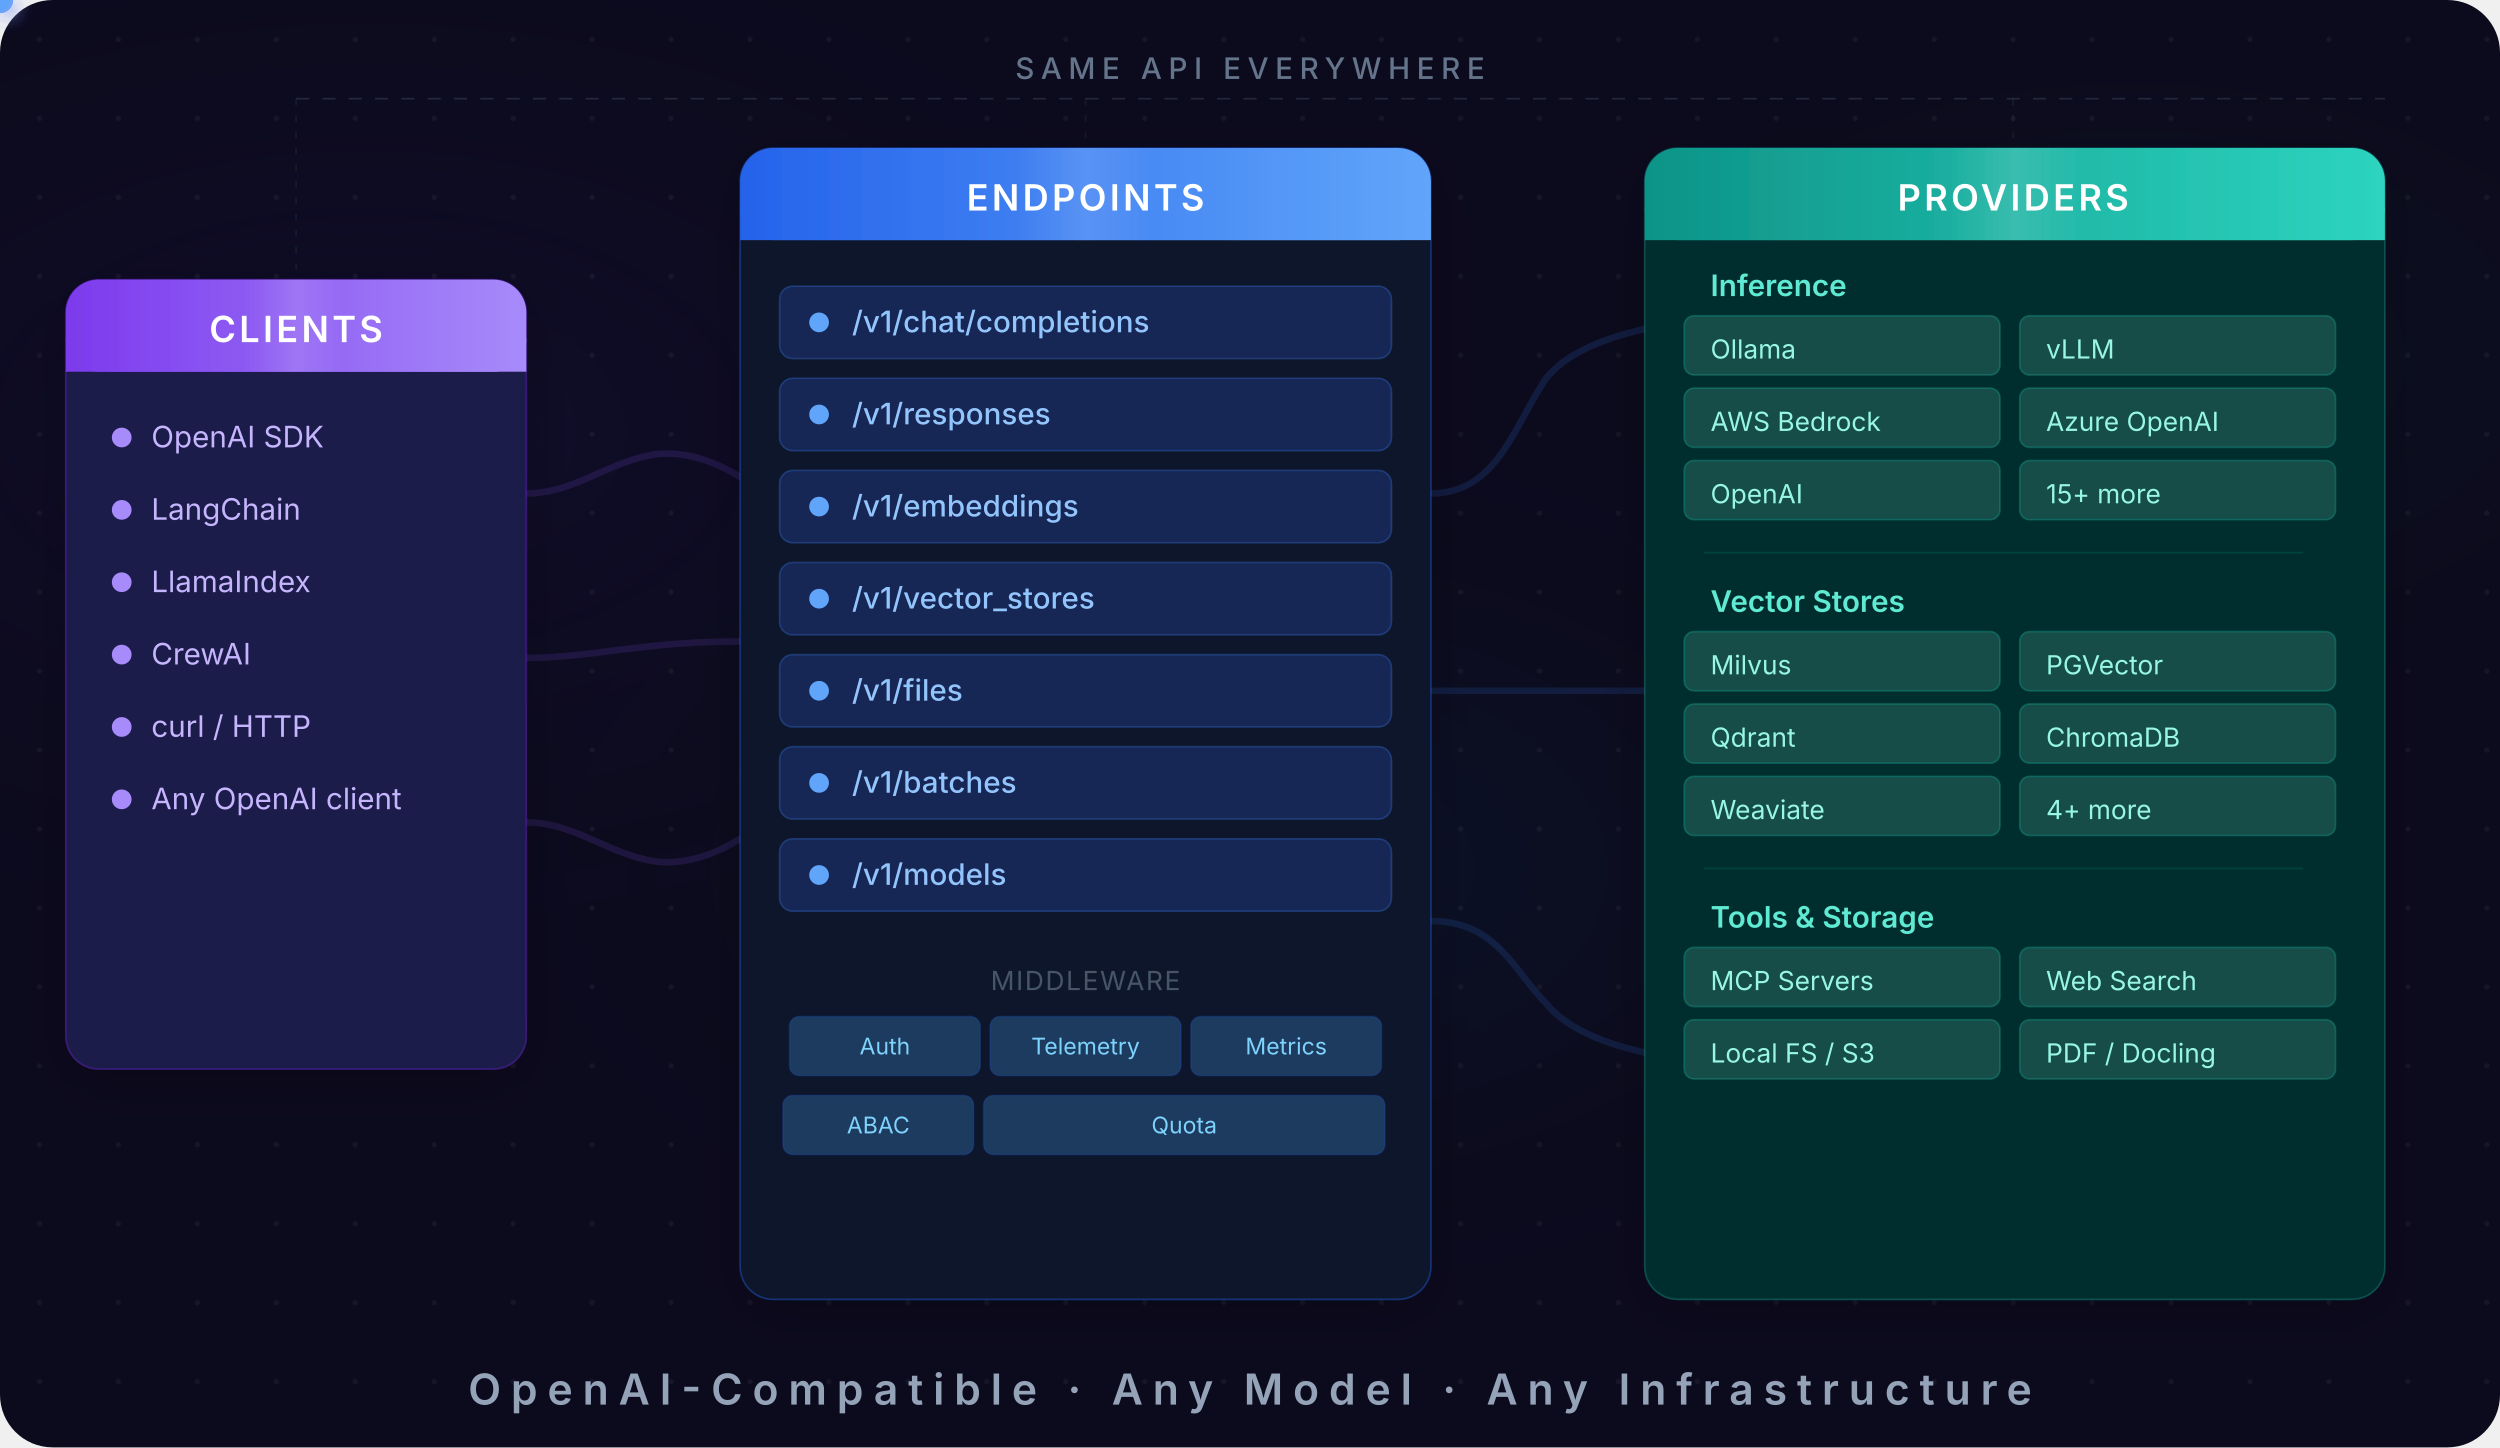
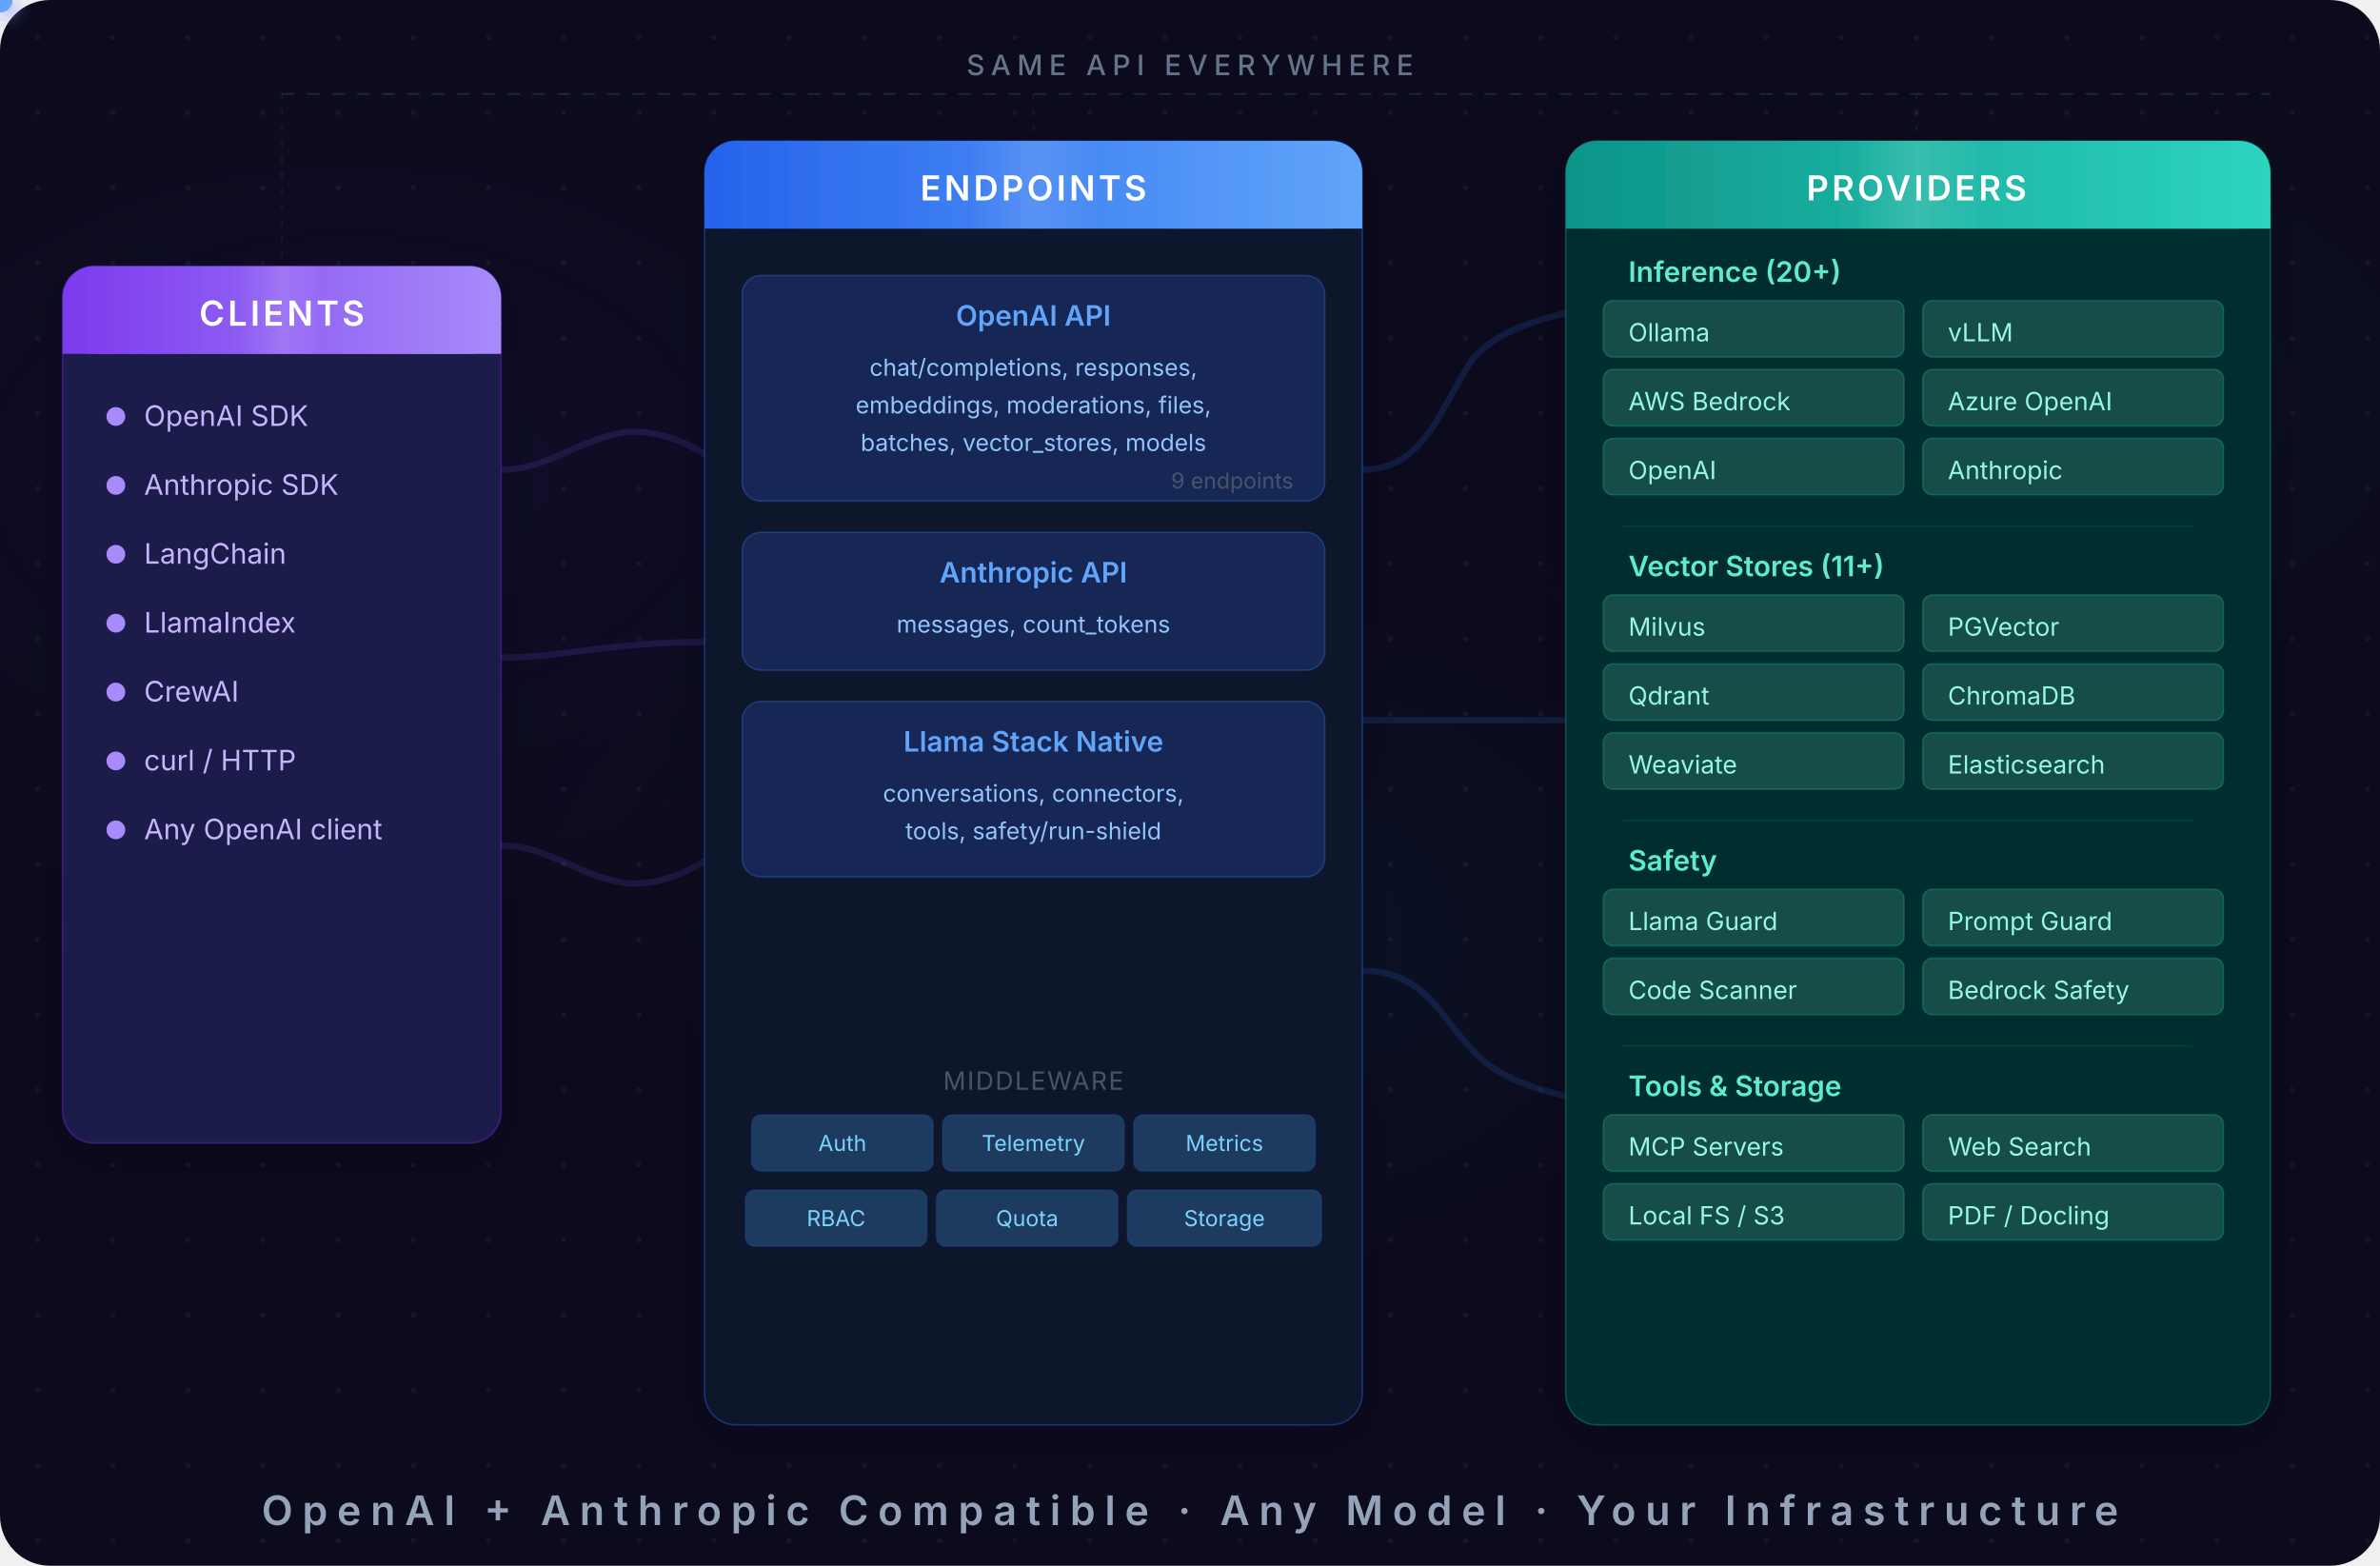
- <svg xmlns="http://www.w3.org/2000/svg" viewBox="0 0 760 440" font-family="'Inter','SF Pro Display',-apple-system,BlinkMacSystemFont,'Segoe UI',Roboto,sans-serif">
+ <svg xmlns="http://www.w3.org/2000/svg" viewBox="0 0 760 500" font-family="'Inter','SF Pro Display',-apple-system,BlinkMacSystemFont,'Segoe UI',Roboto,sans-serif">
  <defs>
    <filter id="glow-soft" x="-200%" y="-200%" width="500%" height="500%">
      <feGaussianBlur stdDeviation="12" result="b" />
      <feMerge>
        <feMergeNode in="b" />
        <feMergeNode in="SourceGraphic" />
      </feMerge>
    </filter>
    <filter id="card-shadow">
      <feDropShadow dx="0" dy="4" stdDeviation="8" flood-color="#000" flood-opacity="0.2" />
    </filter>
    <filter id="dot-glow" filterUnits="objectBoundingBox" x="-300%" y="-300%" width="700%" height="700%">
      <feGaussianBlur stdDeviation="3" result="b" />
      <feMerge>
        <feMergeNode in="b" />
        <feMergeNode in="SourceGraphic" />
      </feMerge>
    </filter>
    <radialGradient id="aurora1" cx="15%" cy="30%" r="40%">
      <stop offset="0%" stop-color="#4f46e5" stop-opacity="0.08" />
      <stop offset="100%" stop-color="transparent" />
    </radialGradient>
    <radialGradient id="aurora2" cx="50%" cy="60%" r="35%">
      <stop offset="0%" stop-color="#0ea5e9" stop-opacity="0.06" />
      <stop offset="100%" stop-color="transparent" />
    </radialGradient>
    <radialGradient id="aurora3" cx="85%" cy="25%" r="30%">
      <stop offset="0%" stop-color="#14b8a6" stop-opacity="0.06" />
      <stop offset="100%" stop-color="transparent" />
    </radialGradient>
    <linearGradient id="shimmer" x1="0" y1="0" x2="1" y2="0">
      <stop offset="0%" stop-color="#fff" stop-opacity="0" />
      <stop offset="40%" stop-color="#fff" stop-opacity="0" />
      <stop offset="50%" stop-color="#fff" stop-opacity="0.12" />
      <stop offset="60%" stop-color="#fff" stop-opacity="0" />
      <stop offset="100%" stop-color="#fff" stop-opacity="0" />
      <animate attributeName="x1" values="-1;2" dur="4s" repeatCount="indefinite" />
      <animate attributeName="x2" values="0;3" dur="4s" repeatCount="indefinite" />
    </linearGradient>
    <linearGradient id="purple-grad" x1="0" y1="0" x2="1" y2="0">
      <stop offset="0%" stop-color="#7c3aed" />
      <stop offset="100%" stop-color="#a78bfa" />
    </linearGradient>
    <linearGradient id="blue-grad" x1="0" y1="0" x2="1" y2="0">
      <stop offset="0%" stop-color="#2563eb" />
      <stop offset="100%" stop-color="#60a5fa" />
    </linearGradient>
    <linearGradient id="teal-grad" x1="0" y1="0" x2="1" y2="0">
      <stop offset="0%" stop-color="#0d9488" />
      <stop offset="100%" stop-color="#2dd4bf" />
    </linearGradient>
  </defs>
-   <rect width="760" height="440" rx="16" fill="#0c0a1d" />
-   <rect width="760" height="440" rx="16" fill="url(#aurora1)" />
-   <rect width="760" height="440" rx="16" fill="url(#aurora2)" />
-   <rect width="760" height="440" rx="16" fill="url(#aurora3)" />
+   <rect width="760" height="500" rx="16" fill="#0c0a1d" />
+   <rect width="760" height="500" rx="16" fill="url(#aurora1)" />
+   <rect width="760" height="500" rx="16" fill="url(#aurora2)" />
+   <rect width="760" height="500" rx="16" fill="url(#aurora3)" />
  <g opacity="0.05">
    <pattern id="dots" width="24" height="24" patternUnits="userSpaceOnUse">
      <circle cx="12" cy="12" r="0.8" fill="#fff" />
    </pattern>
-     <rect width="760" height="440" fill="url(#dots)" />
+     <rect width="760" height="500" fill="url(#dots)" />
  </g>
  <line x1="90" y1="30" x2="725" y2="30" stroke="#475569" stroke-width="0.5" stroke-opacity="0.4" stroke-dasharray="4,4" />
  <text x="380" y="24" text-anchor="middle" fill="#64748b" font-size="9" font-weight="500" letter-spacing="2">SAME API EVERYWHERE</text>
  <line x1="90" y1="30" x2="90" y2="85" stroke="#475569" stroke-width="0.5" stroke-opacity="0.2" stroke-dasharray="2,3" />
  <line x1="330" y1="30" x2="330" y2="45" stroke="#475569" stroke-width="0.5" stroke-opacity="0.2" stroke-dasharray="2,3" />
  <line x1="612" y1="30" x2="612" y2="45" stroke="#475569" stroke-width="0.5" stroke-opacity="0.2" stroke-dasharray="2,3" />
  <path d="M160,150 C175,150 185,140 200,138 Q212,137 225,145" stroke="#8b5cf6" stroke-width="2" stroke-opacity="0.15" fill="none" stroke-linecap="round" />
-   <path d="M160,200 C180,200 195,195 225,195" stroke="#8b5cf6" stroke-width="2" stroke-opacity="0.15" fill="none" stroke-linecap="round" />
-   <path d="M160,250 C175,250 185,260 200,262 Q212,263 225,255" stroke="#8b5cf6" stroke-width="2" stroke-opacity="0.15" fill="none" stroke-linecap="round" />
+   <path d="M160,210 C180,210 195,205 225,205" stroke="#8b5cf6" stroke-width="2" stroke-opacity="0.15" fill="none" stroke-linecap="round" />
+   <path d="M160,270 C175,270 185,280 200,282 Q212,283 225,275" stroke="#8b5cf6" stroke-width="2" stroke-opacity="0.15" fill="none" stroke-linecap="round" />
  <path d="M435,150 C455,150 460,130 470,115 Q478,105 500,100" stroke="#3b82f6" stroke-width="2" stroke-opacity="0.15" fill="none" stroke-linecap="round" />
-   <path d="M435,210 C458,210 470,210 500,210" stroke="#3b82f6" stroke-width="2" stroke-opacity="0.15" fill="none" stroke-linecap="round" />
-   <path d="M435,280 C455,280 460,295 470,305 Q478,315 500,320" stroke="#3b82f6" stroke-width="2" stroke-opacity="0.15" fill="none" stroke-linecap="round" />
+   <path d="M435,230 C458,230 470,230 500,230" stroke="#3b82f6" stroke-width="2" stroke-opacity="0.15" fill="none" stroke-linecap="round" />
+   <path d="M435,310 C455,310 460,325 470,335 Q478,345 500,350" stroke="#3b82f6" stroke-width="2" stroke-opacity="0.15" fill="none" stroke-linecap="round" />
  <circle r="4" fill="#a78bfa" filter="url(#dot-glow)" opacity="0.9">
-     <animateMotion dur="2s" repeatCount="indefinite" path="M160,200 C180,200 195,195 225,195" />
+     <animateMotion dur="2s" repeatCount="indefinite" path="M160,210 C180,210 195,205 225,205" />
  </circle>
  <circle r="3" fill="#a78bfa" filter="url(#dot-glow)" opacity="0.7">
    <animateMotion dur="2.2s" repeatCount="indefinite" begin="0.5s" path="M160,150 C175,150 185,140 200,138 Q212,137 225,145" />
  </circle>
  <circle r="3" fill="#a78bfa" filter="url(#dot-glow)" opacity="0.7">
-     <animateMotion dur="2.2s" repeatCount="indefinite" begin="1.1s" path="M160,250 C175,250 185,260 200,262 Q212,263 225,255" />
+     <animateMotion dur="2.2s" repeatCount="indefinite" begin="1.1s" path="M160,270 C175,270 185,280 200,282 Q212,283 225,275" />
  </circle>
  <circle r="4" fill="#60a5fa" filter="url(#dot-glow)" opacity="0.9">
    <animateMotion dur="1.8s" repeatCount="indefinite" begin="0.3s" path="M435,150 C455,150 460,130 470,115 Q478,105 500,100" />
  </circle>
  <circle r="3" fill="#60a5fa" filter="url(#dot-glow)" opacity="0.7">
-     <animateMotion dur="1.6s" repeatCount="indefinite" begin="0.8s" path="M435,210 C458,210 470,210 500,210" />
+     <animateMotion dur="1.6s" repeatCount="indefinite" begin="0.8s" path="M435,230 C458,230 470,230 500,230" />
  </circle>
  <circle r="3" fill="#60a5fa" filter="url(#dot-glow)" opacity="0.7">
-     <animateMotion dur="1.8s" repeatCount="indefinite" begin="1.2s" path="M435,280 C455,280 460,295 470,305 Q478,315 500,320" />
+     <animateMotion dur="1.8s" repeatCount="indefinite" begin="1.2s" path="M435,310 C455,310 460,325 470,335 Q478,345 500,350" />
  </circle>
  <g filter="url(#card-shadow)">
-     <rect x="20" y="85" width="140" height="240" rx="10" fill="#1e1b4b" stroke="#6d28d9" stroke-width="0.5" stroke-opacity="0.4" />
+     <rect x="20" y="85" width="140" height="280" rx="10" fill="#1e1b4b" stroke="#6d28d9" stroke-width="0.5" stroke-opacity="0.4" />
    <rect x="20" y="85" width="140" height="28" rx="10" fill="url(#purple-grad)" />
    <rect x="20" y="103" width="140" height="10" fill="url(#purple-grad)" />
    <rect x="20" y="85" width="140" height="28" rx="10" fill="url(#shimmer)" />
    <text x="90" y="104" text-anchor="middle" fill="#fff" font-size="11" font-weight="600" letter-spacing="1">CLIENTS</text>
    <g transform="translate(32, 128)">
      <circle cx="5" cy="5" r="3" fill="#a78bfa" />
      <text x="14" y="8" fill="#c4b5fd" font-size="9">OpenAI SDK</text>
    </g>
    <g transform="translate(32, 150)">
      <circle cx="5" cy="5" r="3" fill="#a78bfa" />
+       <text x="14" y="8" fill="#c4b5fd" font-size="9">Anthropic SDK</text>
+     </g>
+     <g transform="translate(32, 172)">
+       <circle cx="5" cy="5" r="3" fill="#a78bfa" />
      <text x="14" y="8" fill="#c4b5fd" font-size="9">LangChain</text>
    </g>
-     <g transform="translate(32, 172)">
+     <g transform="translate(32, 194)">
      <circle cx="5" cy="5" r="3" fill="#a78bfa" />
      <text x="14" y="8" fill="#c4b5fd" font-size="9">LlamaIndex</text>
    </g>
-     <g transform="translate(32, 194)">
+     <g transform="translate(32, 216)">
      <circle cx="5" cy="5" r="3" fill="#a78bfa" />
      <text x="14" y="8" fill="#c4b5fd" font-size="9">CrewAI</text>
    </g>
-     <g transform="translate(32, 216)">
+     <g transform="translate(32, 238)">
      <circle cx="5" cy="5" r="3" fill="#a78bfa" />
      <text x="14" y="8" fill="#c4b5fd" font-size="9">curl / HTTP</text>
    </g>
-     <g transform="translate(32, 238)">
+     <g transform="translate(32, 260)">
      <circle cx="5" cy="5" r="3" fill="#a78bfa" />
      <text x="14" y="8" fill="#c4b5fd" font-size="9">Any OpenAI client</text>
    </g>
  </g>
-   <rect x="20" y="85" width="140" height="240" rx="10" fill="none" stroke="#a78bfa" stroke-width="1.5" opacity="0">
+   <rect x="20" y="85" width="140" height="280" rx="10" fill="none" stroke="#a78bfa" stroke-width="1.5" opacity="0">
    <animate attributeName="opacity" values="0;0.3;0" dur="3.5s" repeatCount="indefinite" />
  </rect>
  <g filter="url(#card-shadow)">
-     <rect x="225" y="45" width="210" height="350" rx="10" fill="#0f172a" stroke="#2563eb" stroke-width="0.5" stroke-opacity="0.4" />
+     <rect x="225" y="45" width="210" height="410" rx="10" fill="#0f172a" stroke="#2563eb" stroke-width="0.5" stroke-opacity="0.4" />
    <rect x="225" y="45" width="210" height="28" rx="10" fill="url(#blue-grad)" />
    <rect x="225" y="63" width="210" height="10" fill="url(#blue-grad)" />
    <rect x="225" y="45" width="210" height="28" rx="10" fill="url(#shimmer)" />
    <text x="330" y="64" text-anchor="middle" fill="#fff" font-size="11" font-weight="600" letter-spacing="1">ENDPOINTS</text>
-     <rect x="225" y="45" width="210" height="350" rx="10" fill="none" stroke="#60a5fa" stroke-width="1" opacity="0">
+     <rect x="225" y="45" width="210" height="410" rx="10" fill="none" stroke="#60a5fa" stroke-width="1" opacity="0">
      <animate attributeName="opacity" values="0;0.2;0" dur="4s" repeatCount="indefinite" begin="1s" />
    </rect>
-     <g transform="translate(237, 87)">
-       <rect width="186" height="22" rx="4" fill="#172554" stroke="#3b82f6" stroke-width="0.5" stroke-opacity="0.3" />
-       <circle cx="12" cy="11" r="3" fill="#60a5fa" />
-       <text x="22" y="14" fill="#93c5fd" font-size="9" font-weight="500">/v1/chat/completions</text>
-     </g>
-     <g transform="translate(237, 115)">
-       <rect width="186" height="22" rx="4" fill="#172554" stroke="#3b82f6" stroke-width="0.5" stroke-opacity="0.3" />
-       <circle cx="12" cy="11" r="3" fill="#60a5fa" />
-       <text x="22" y="14" fill="#93c5fd" font-size="9" font-weight="500">/v1/responses</text>
-     </g>
-     <g transform="translate(237, 143)">
-       <rect width="186" height="22" rx="4" fill="#172554" stroke="#3b82f6" stroke-width="0.5" stroke-opacity="0.3" />
-       <circle cx="12" cy="11" r="3" fill="#60a5fa" />
-       <text x="22" y="14" fill="#93c5fd" font-size="9" font-weight="500">/v1/embeddings</text>
-     </g>
-     <g transform="translate(237, 171)">
-       <rect width="186" height="22" rx="4" fill="#172554" stroke="#3b82f6" stroke-width="0.5" stroke-opacity="0.3" />
-       <circle cx="12" cy="11" r="3" fill="#60a5fa" />
-       <text x="22" y="14" fill="#93c5fd" font-size="9" font-weight="500">/v1/vector_stores</text>
-     </g>
-     <g transform="translate(237, 199)">
-       <rect width="186" height="22" rx="4" fill="#172554" stroke="#3b82f6" stroke-width="0.5" stroke-opacity="0.3" />
-       <circle cx="12" cy="11" r="3" fill="#60a5fa" />
-       <text x="22" y="14" fill="#93c5fd" font-size="9" font-weight="500">/v1/files</text>
-     </g>
-     <g transform="translate(237, 227)">
-       <rect width="186" height="22" rx="4" fill="#172554" stroke="#3b82f6" stroke-width="0.5" stroke-opacity="0.3" />
-       <circle cx="12" cy="11" r="3" fill="#60a5fa" />
-       <text x="22" y="14" fill="#93c5fd" font-size="9" font-weight="500">/v1/batches</text>
-     </g>
-     <g transform="translate(237, 255)">
-       <rect width="186" height="22" rx="4" fill="#172554" stroke="#3b82f6" stroke-width="0.5" stroke-opacity="0.3" />
-       <circle cx="12" cy="11" r="3" fill="#60a5fa" />
-       <text x="22" y="14" fill="#93c5fd" font-size="9" font-weight="500">/v1/models</text>
-     </g>
-     <text x="330" y="301" text-anchor="middle" fill="#475569" font-size="8" letter-spacing="0.5">MIDDLEWARE</text>
-     <g transform="translate(240, 309)">
+     <g transform="translate(237, 88)">
+       <rect width="186" height="72" rx="6" fill="#172554" stroke="#3b82f6" stroke-width="0.5" stroke-opacity="0.3" />
+       <text x="93" y="16" text-anchor="middle" fill="#60a5fa" font-size="9" font-weight="600">OpenAI API</text>
+       <text x="93" y="32" text-anchor="middle" fill="#93c5fd" font-size="7.5">chat/completions, responses,</text>
+       <text x="93" y="44" text-anchor="middle" fill="#93c5fd" font-size="7.5">embeddings, moderations, files,</text>
+       <text x="93" y="56" text-anchor="middle" fill="#93c5fd" font-size="7.5">batches, vector_stores, models</text>
+       <text x="176" y="68" text-anchor="end" fill="#475569" font-size="7">9 endpoints</text>
+     </g>
+     <g transform="translate(237, 170)">
+       <rect width="186" height="44" rx="6" fill="#172554" stroke="#3b82f6" stroke-width="0.5" stroke-opacity="0.3" />
+       <text x="93" y="16" text-anchor="middle" fill="#60a5fa" font-size="9" font-weight="600">Anthropic API</text>
+       <text x="93" y="32" text-anchor="middle" fill="#93c5fd" font-size="7.5">messages, count_tokens</text>
+     </g>
+     <g transform="translate(237, 224)">
+       <rect width="186" height="56" rx="6" fill="#172554" stroke="#3b82f6" stroke-width="0.5" stroke-opacity="0.3" />
+       <text x="93" y="16" text-anchor="middle" fill="#60a5fa" font-size="9" font-weight="600">Llama Stack Native</text>
+       <text x="93" y="32" text-anchor="middle" fill="#93c5fd" font-size="7.5">conversations, connectors,</text>
+       <text x="93" y="44" text-anchor="middle" fill="#93c5fd" font-size="7.5">tools, safety/run-shield</text>
+     </g>
+     <text x="330" y="348" text-anchor="middle" fill="#475569" font-size="8" letter-spacing="0.5">MIDDLEWARE</text>
+     <g transform="translate(240, 356)">
      <rect width="58" height="18" rx="3" fill="#1e3a5f" stroke="#2563eb" stroke-width="0.5" stroke-opacity="0.2" />
      <text x="29" y="9" text-anchor="middle" dominant-baseline="central" fill="#7dd3fc" font-size="7">Auth</text>
    </g>
-     <g transform="translate(301, 309)">
+     <g transform="translate(301, 356)">
      <rect width="58" height="18" rx="3" fill="#1e3a5f" stroke="#2563eb" stroke-width="0.5" stroke-opacity="0.2" />
      <text x="29" y="9" text-anchor="middle" dominant-baseline="central" fill="#7dd3fc" font-size="7">Telemetry</text>
    </g>
-     <g transform="translate(362, 309)">
+     <g transform="translate(362, 356)">
      <rect width="58" height="18" rx="3" fill="#1e3a5f" stroke="#2563eb" stroke-width="0.5" stroke-opacity="0.2" />
      <text x="29" y="9" text-anchor="middle" dominant-baseline="central" fill="#7dd3fc" font-size="7">Metrics</text>
    </g>
-     <g transform="translate(238, 333)">
-       <rect width="58" height="18" rx="3" fill="#1e3a5f" stroke="#2563eb" stroke-width="0.5" stroke-opacity="0.2" />
-       <text x="29" y="9" text-anchor="middle" dominant-baseline="central" fill="#7dd3fc" font-size="7">ABAC</text>
-     </g>
-     <g transform="translate(299, 333)">
-       <rect width="122" height="18" rx="3" fill="#1e3a5f" stroke="#2563eb" stroke-width="0.5" stroke-opacity="0.2" />
-       <text x="61" y="9" text-anchor="middle" dominant-baseline="central" fill="#7dd3fc" font-size="7">Quota</text>
+     <g transform="translate(238, 380)">
+       <rect width="58" height="18" rx="3" fill="#1e3a5f" stroke="#2563eb" stroke-width="0.5" stroke-opacity="0.2" />
+       <text x="29" y="9" text-anchor="middle" dominant-baseline="central" fill="#7dd3fc" font-size="7">RBAC</text>
+     </g>
+     <g transform="translate(299, 380)">
+       <rect width="58" height="18" rx="3" fill="#1e3a5f" stroke="#2563eb" stroke-width="0.5" stroke-opacity="0.2" />
+       <text x="29" y="9" text-anchor="middle" dominant-baseline="central" fill="#7dd3fc" font-size="7">Quota</text>
+     </g>
+     <g transform="translate(360, 380)">
+       <rect width="62" height="18" rx="3" fill="#1e3a5f" stroke="#2563eb" stroke-width="0.5" stroke-opacity="0.2" />
+       <text x="31" y="9" text-anchor="middle" dominant-baseline="central" fill="#7dd3fc" font-size="7">Storage</text>
    </g>
  </g>
  <g filter="url(#card-shadow)">
-     <rect x="500" y="45" width="225" height="350" rx="10" fill="#042f2e" stroke="#0d9488" stroke-width="0.5" stroke-opacity="0.4" />
+     <rect x="500" y="45" width="225" height="410" rx="10" fill="#042f2e" stroke="#0d9488" stroke-width="0.5" stroke-opacity="0.4" />
    <rect x="500" y="45" width="225" height="28" rx="10" fill="url(#teal-grad)" />
    <rect x="500" y="63" width="225" height="10" fill="url(#teal-grad)" />
    <rect x="500" y="45" width="225" height="28" rx="10" fill="url(#shimmer)" />
    <text x="612" y="64" text-anchor="middle" fill="#fff" font-size="11" font-weight="600" letter-spacing="1">PROVIDERS</text>
-     <text x="520" y="90" fill="#5eead4" font-size="9" font-weight="600">Inference</text>
+     <text x="520" y="90" fill="#5eead4" font-size="9" font-weight="600">Inference (20+)</text>
    <g transform="translate(512, 96)">
      <rect width="96" height="18" rx="3" fill="#134e4a" stroke="#14b8a6" stroke-width="0.5" stroke-opacity="0.3" />
      <text x="8" y="13" fill="#99f6e4" font-size="8">Ollama</text>
    </g>
    <g transform="translate(614, 96)">
      <rect width="96" height="18" rx="3" fill="#134e4a" stroke="#14b8a6" stroke-width="0.5" stroke-opacity="0.3" />
      <text x="8" y="13" fill="#99f6e4" font-size="8">vLLM</text>
    </g>
    <g transform="translate(512, 118)">
      <rect width="96" height="18" rx="3" fill="#134e4a" stroke="#14b8a6" stroke-width="0.5" stroke-opacity="0.3" />
      <text x="8" y="13" fill="#99f6e4" font-size="8">AWS Bedrock</text>
    </g>
    <g transform="translate(614, 118)">
      <rect width="96" height="18" rx="3" fill="#134e4a" stroke="#14b8a6" stroke-width="0.5" stroke-opacity="0.3" />
      <text x="8" y="13" fill="#99f6e4" font-size="8">Azure OpenAI</text>
    </g>
    <g transform="translate(512, 140)">
      <rect width="96" height="18" rx="3" fill="#134e4a" stroke="#14b8a6" stroke-width="0.5" stroke-opacity="0.3" />
      <text x="8" y="13" fill="#99f6e4" font-size="8">OpenAI</text>
    </g>
    <g transform="translate(614, 140)">
      <rect width="96" height="18" rx="3" fill="#134e4a" stroke="#14b8a6" stroke-width="0.5" stroke-opacity="0.3" />
-       <text x="8" y="13" fill="#99f6e4" font-size="8">15+ more</text>
+       <text x="8" y="13" fill="#99f6e4" font-size="8">Anthropic</text>
    </g>
    <line x1="518" y1="168" x2="700" y2="168" stroke="#14b8a6" stroke-width="0.5" stroke-opacity="0.15" />
-     <text x="520" y="186" fill="#5eead4" font-size="9" font-weight="600">Vector Stores</text>
-     <g transform="translate(512, 192)">
+     <text x="520" y="184" fill="#5eead4" font-size="9" font-weight="600">Vector Stores (11+)</text>
+     <g transform="translate(512, 190)">
      <rect width="96" height="18" rx="3" fill="#134e4a" stroke="#14b8a6" stroke-width="0.5" stroke-opacity="0.3" />
      <text x="8" y="13" fill="#99f6e4" font-size="8">Milvus</text>
    </g>
-     <g transform="translate(614, 192)">
+     <g transform="translate(614, 190)">
      <rect width="96" height="18" rx="3" fill="#134e4a" stroke="#14b8a6" stroke-width="0.5" stroke-opacity="0.3" />
      <text x="8" y="13" fill="#99f6e4" font-size="8">PGVector</text>
    </g>
-     <g transform="translate(512, 214)">
+     <g transform="translate(512, 212)">
      <rect width="96" height="18" rx="3" fill="#134e4a" stroke="#14b8a6" stroke-width="0.5" stroke-opacity="0.3" />
      <text x="8" y="13" fill="#99f6e4" font-size="8">Qdrant</text>
    </g>
-     <g transform="translate(614, 214)">
+     <g transform="translate(614, 212)">
      <rect width="96" height="18" rx="3" fill="#134e4a" stroke="#14b8a6" stroke-width="0.5" stroke-opacity="0.3" />
      <text x="8" y="13" fill="#99f6e4" font-size="8">ChromaDB</text>
    </g>
-     <g transform="translate(512, 236)">
+     <g transform="translate(512, 234)">
      <rect width="96" height="18" rx="3" fill="#134e4a" stroke="#14b8a6" stroke-width="0.5" stroke-opacity="0.3" />
      <text x="8" y="13" fill="#99f6e4" font-size="8">Weaviate</text>
    </g>
-     <g transform="translate(614, 236)">
-       <rect width="96" height="18" rx="3" fill="#134e4a" stroke="#14b8a6" stroke-width="0.5" stroke-opacity="0.3" />
-       <text x="8" y="13" fill="#99f6e4" font-size="8">4+ more</text>
-     </g>
-     <line x1="518" y1="264" x2="700" y2="264" stroke="#14b8a6" stroke-width="0.5" stroke-opacity="0.15" />
-     <text x="520" y="282" fill="#5eead4" font-size="9" font-weight="600">Tools &amp; Storage</text>
-     <g transform="translate(512, 288)">
+     <g transform="translate(614, 234)">
+       <rect width="96" height="18" rx="3" fill="#134e4a" stroke="#14b8a6" stroke-width="0.5" stroke-opacity="0.3" />
+       <text x="8" y="13" fill="#99f6e4" font-size="8">Elasticsearch</text>
+     </g>
+     <line x1="518" y1="262" x2="700" y2="262" stroke="#14b8a6" stroke-width="0.5" stroke-opacity="0.15" />
+     <text x="520" y="278" fill="#5eead4" font-size="9" font-weight="600">Safety</text>
+     <g transform="translate(512, 284)">
+       <rect width="96" height="18" rx="3" fill="#134e4a" stroke="#14b8a6" stroke-width="0.5" stroke-opacity="0.3" />
+       <text x="8" y="13" fill="#99f6e4" font-size="8">Llama Guard</text>
+     </g>
+     <g transform="translate(614, 284)">
+       <rect width="96" height="18" rx="3" fill="#134e4a" stroke="#14b8a6" stroke-width="0.5" stroke-opacity="0.3" />
+       <text x="8" y="13" fill="#99f6e4" font-size="8">Prompt Guard</text>
+     </g>
+     <g transform="translate(512, 306)">
+       <rect width="96" height="18" rx="3" fill="#134e4a" stroke="#14b8a6" stroke-width="0.5" stroke-opacity="0.3" />
+       <text x="8" y="13" fill="#99f6e4" font-size="8">Code Scanner</text>
+     </g>
+     <g transform="translate(614, 306)">
+       <rect width="96" height="18" rx="3" fill="#134e4a" stroke="#14b8a6" stroke-width="0.5" stroke-opacity="0.3" />
+       <text x="8" y="13" fill="#99f6e4" font-size="8">Bedrock Safety</text>
+     </g>
+     <line x1="518" y1="334" x2="700" y2="334" stroke="#14b8a6" stroke-width="0.5" stroke-opacity="0.15" />
+     <text x="520" y="350" fill="#5eead4" font-size="9" font-weight="600">Tools &amp; Storage</text>
+     <g transform="translate(512, 356)">
      <rect width="96" height="18" rx="3" fill="#134e4a" stroke="#14b8a6" stroke-width="0.5" stroke-opacity="0.3" />
      <text x="8" y="13" fill="#99f6e4" font-size="8">MCP Servers</text>
    </g>
-     <g transform="translate(614, 288)">
+     <g transform="translate(614, 356)">
      <rect width="96" height="18" rx="3" fill="#134e4a" stroke="#14b8a6" stroke-width="0.5" stroke-opacity="0.3" />
      <text x="8" y="13" fill="#99f6e4" font-size="8">Web Search</text>
    </g>
-     <g transform="translate(512, 310)">
+     <g transform="translate(512, 378)">
      <rect width="96" height="18" rx="3" fill="#134e4a" stroke="#14b8a6" stroke-width="0.5" stroke-opacity="0.3" />
      <text x="8" y="13" fill="#99f6e4" font-size="8">Local FS / S3</text>
    </g>
-     <g transform="translate(614, 310)">
+     <g transform="translate(614, 378)">
      <rect width="96" height="18" rx="3" fill="#134e4a" stroke="#14b8a6" stroke-width="0.5" stroke-opacity="0.3" />
      <text x="8" y="13" fill="#99f6e4" font-size="8">PDF / Docling</text>
    </g>
  </g>
-   <text x="380" y="427" text-anchor="middle" fill="#94a3b8" font-size="13" font-weight="600" letter-spacing="3">
-     OpenAI-Compatible  ·  Any Model  ·  Any Infrastructure
+   <text x="380" y="487" text-anchor="middle" fill="#94a3b8" font-size="13" font-weight="600" letter-spacing="3">
+     OpenAI + Anthropic Compatible  ·  Any Model  ·  Your Infrastructure
  </text>
</svg>
